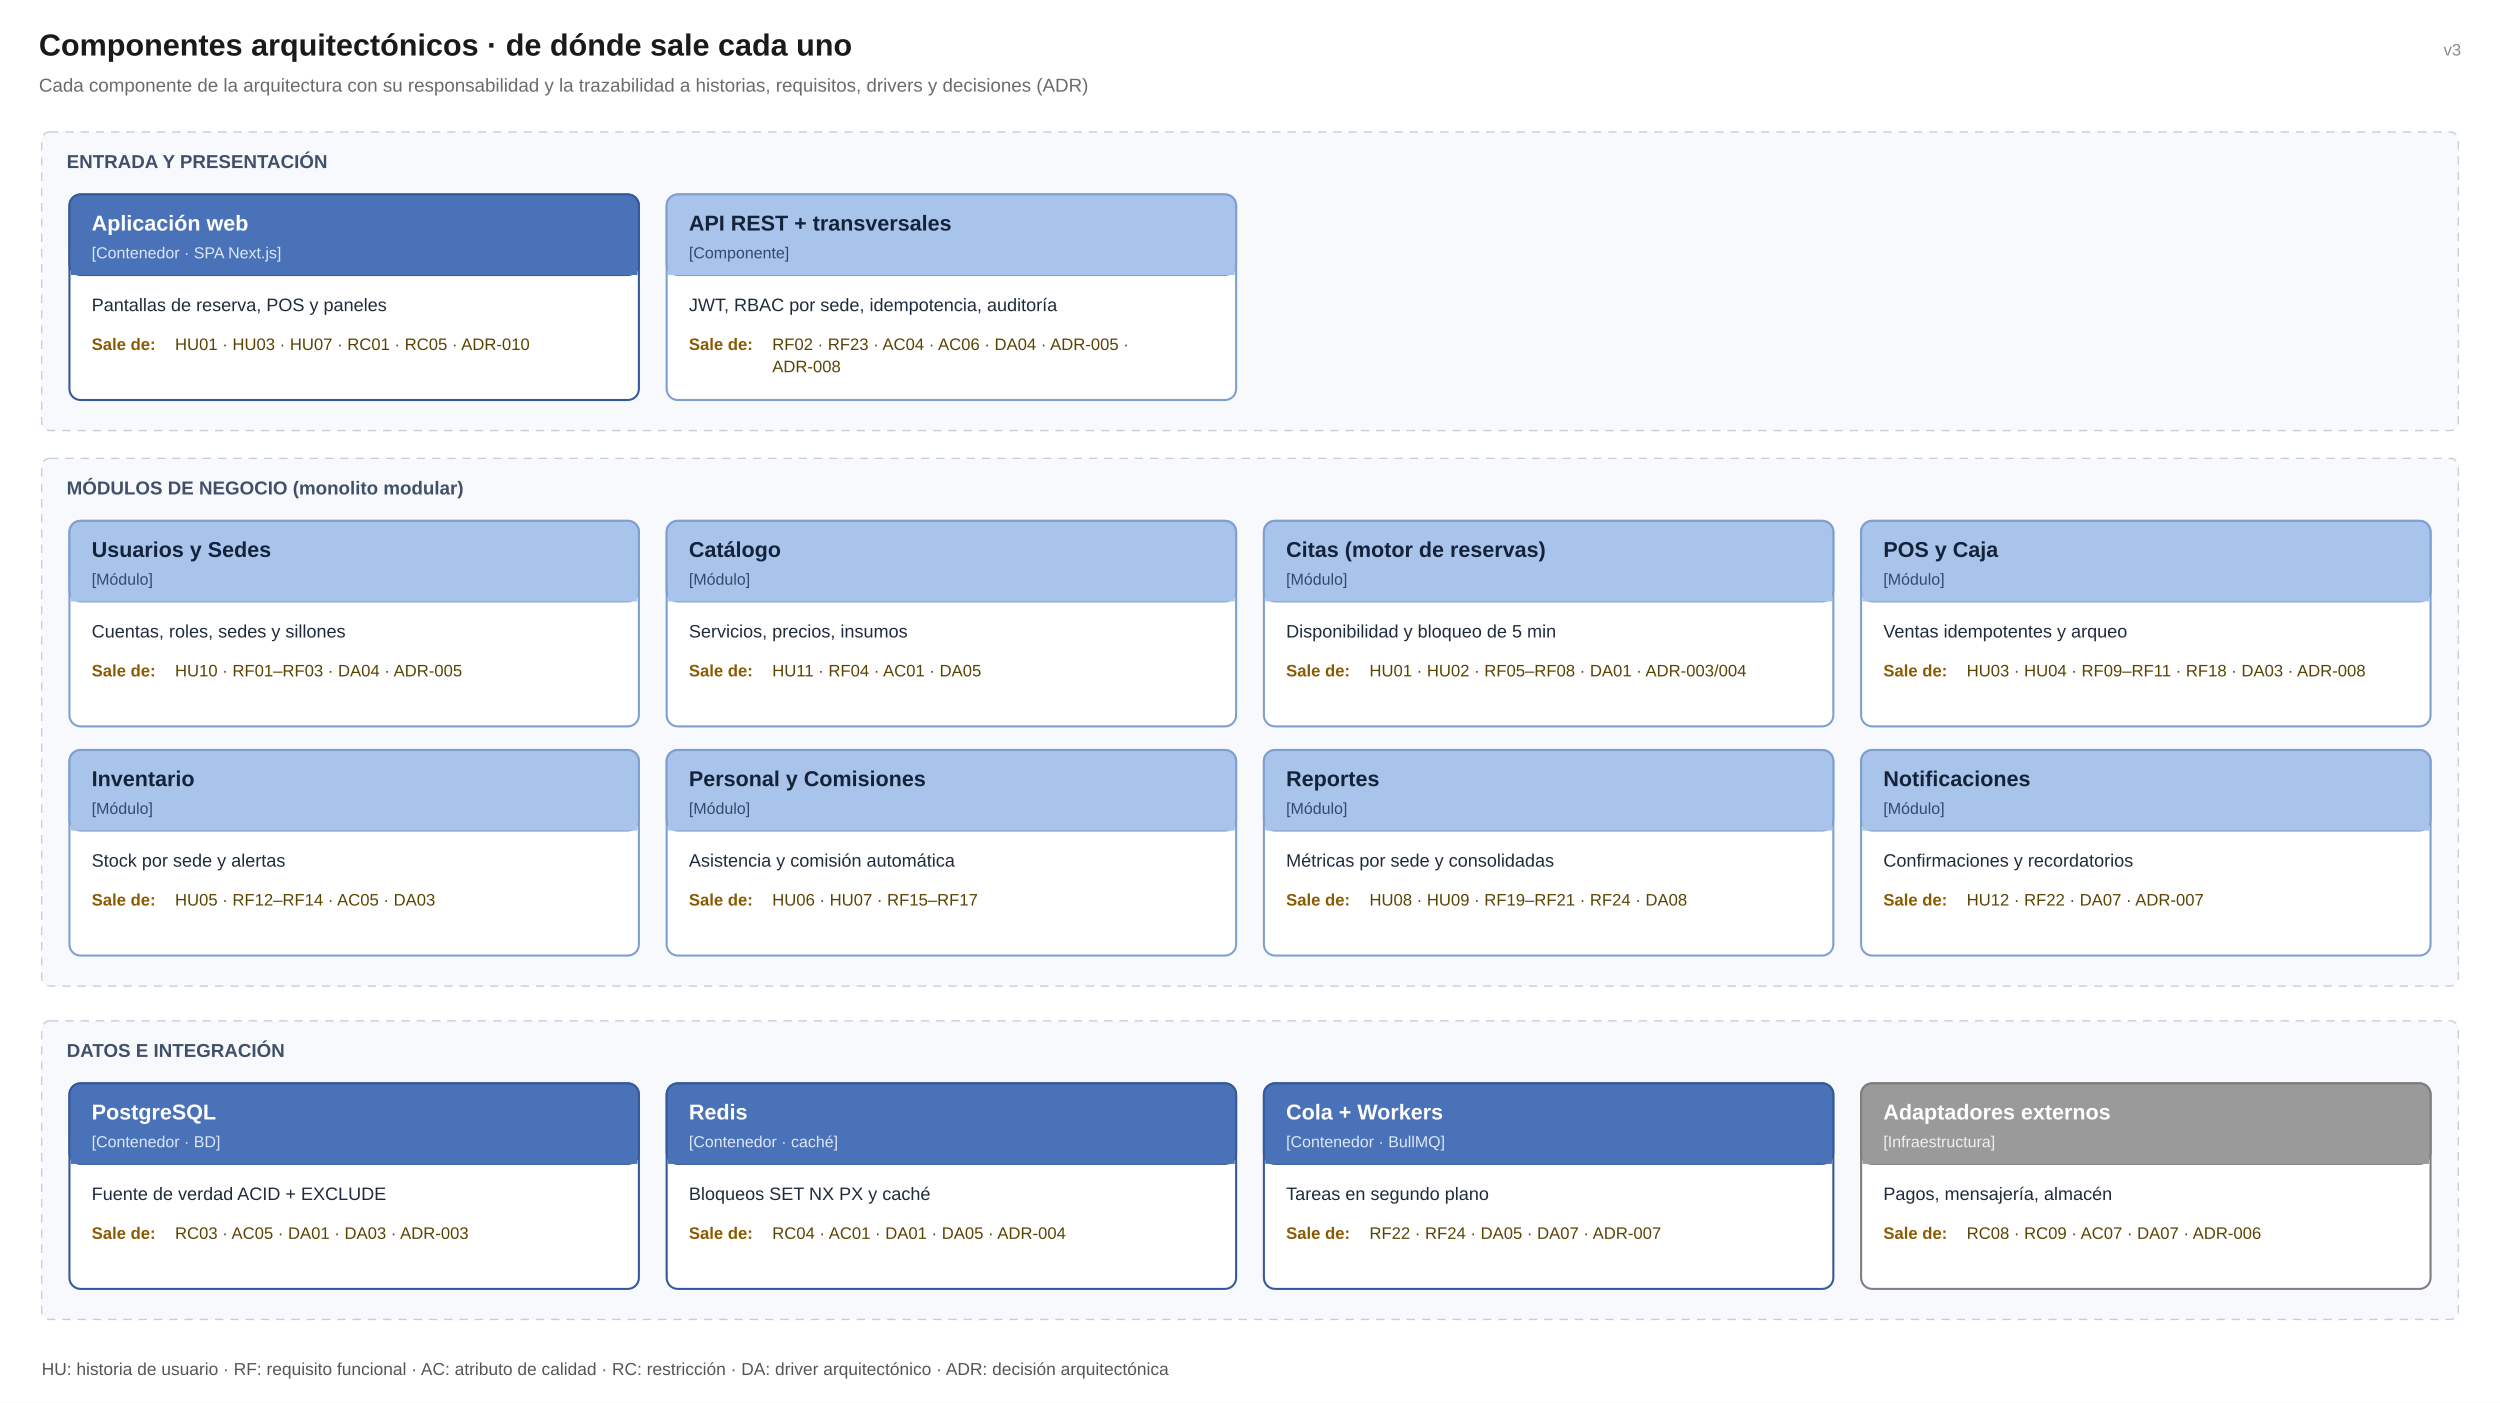
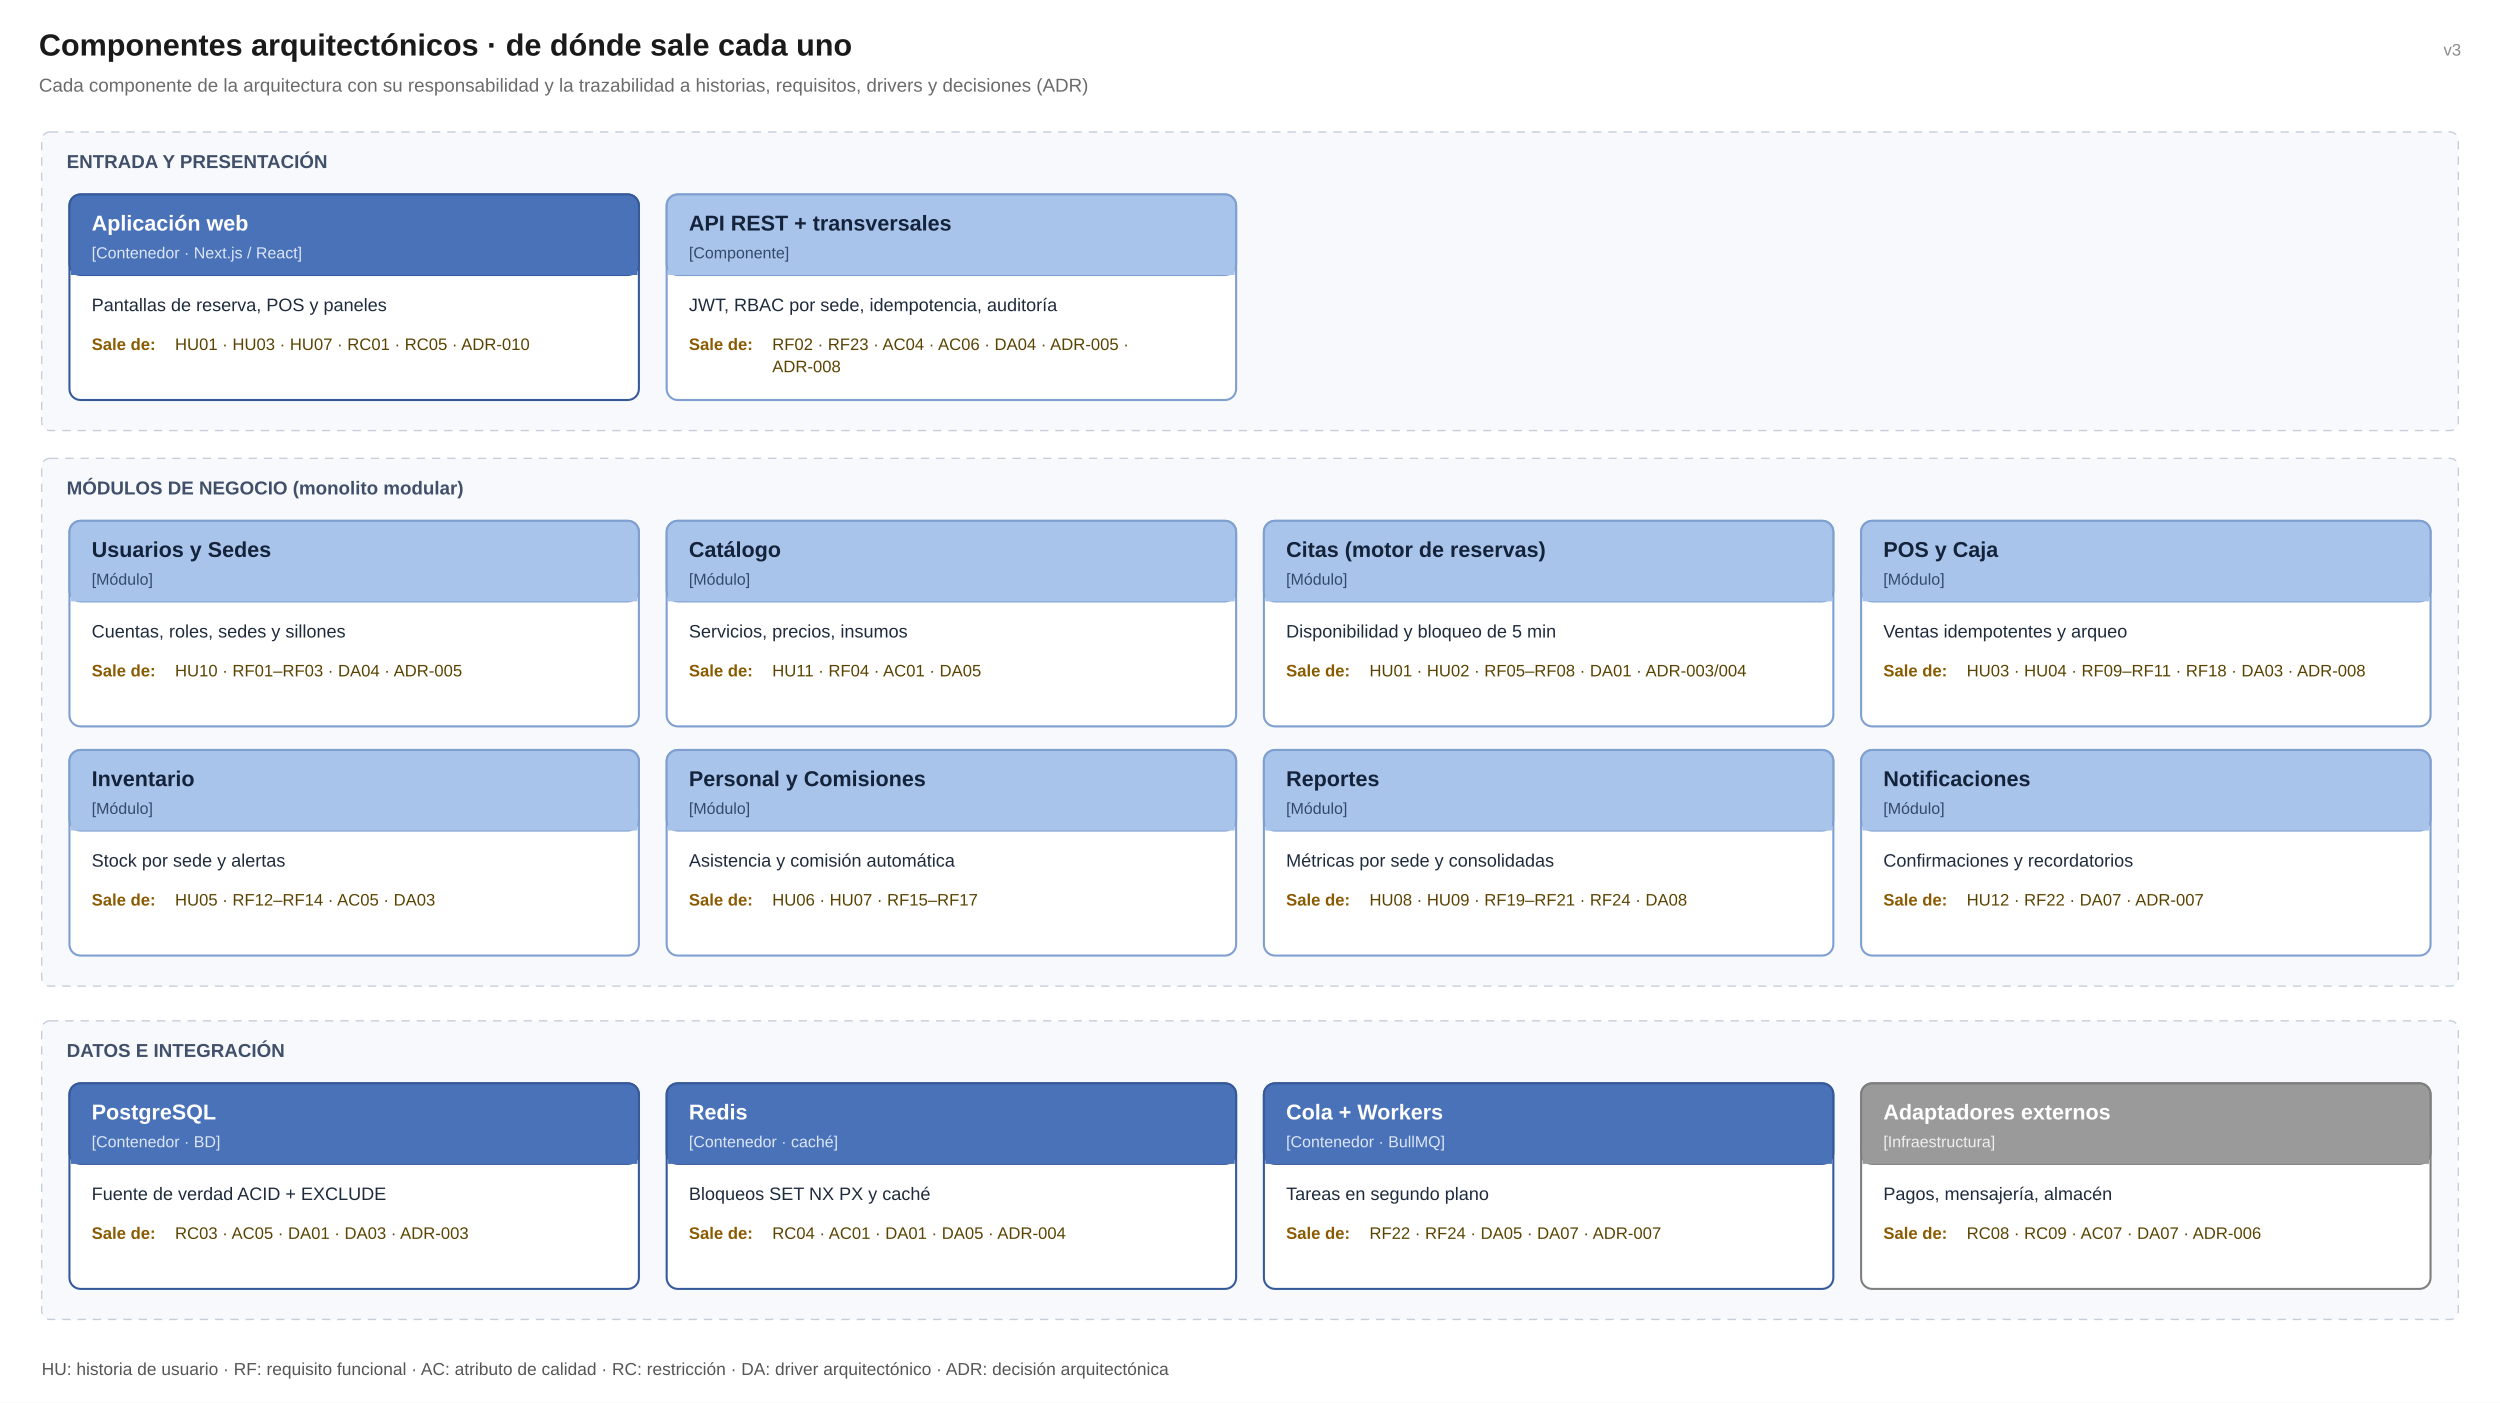
<svg xmlns="http://www.w3.org/2000/svg" width="1800" height="1010" viewBox="0 0 1800 1010">
  <defs>
    <marker id="ah" viewBox="0 0 10 10" refX="9.5" refY="5" markerWidth="9" markerHeight="9" orient="auto-start-reverse">
      <path d="M0,0 L10,5 L0,10 z" fill="#4D4D4D" />
    </marker>
    <marker id="ao" viewBox="0 0 12 12" refX="11" refY="6" markerWidth="11" markerHeight="11" orient="auto-start-reverse">
      <path d="M1,1 L11,6 L1,11" fill="none" stroke="#4D4D4D" stroke-width="1.4" />
    </marker>
    <marker id="at" viewBox="0 0 14 14" refX="13" refY="7" markerWidth="14" markerHeight="14" orient="auto-start-reverse">
      <path d="M1,1 L13,7 L1,13 z" fill="#FFFFFF" stroke="#4D4D4D" stroke-width="1.3" />
    </marker>
    <marker id="ad" viewBox="0 0 18 12" refX="1" refY="6" markerWidth="16" markerHeight="11" orient="auto">
      <path d="M1,6 L9,1 L17,6 L9,11 z" fill="#3E4A5C" />
    </marker>
  </defs>
  <rect width="100%" height="100%" fill="#FFFFFF" />
  <text x="28" y="40" font-family="Arial, Helvetica, sans-serif" font-size="22" font-weight="bold" font-style="normal" fill="#1A1A1A" text-anchor="start">Componentes arquitectónicos · de dónde sale cada uno</text>
  <text x="28" y="66" font-family="Arial, Helvetica, sans-serif" font-size="13.5" font-weight="normal" font-style="normal" fill="#6A6A6A" text-anchor="start">Cada componente de la arquitectura con su responsabilidad y la trazabilidad a historias, requisitos, drivers y decisiones (ADR)</text>
  <text x="1772" y="40" font-family="Arial, Helvetica, sans-serif" font-size="12" font-weight="normal" font-style="normal" fill="#8A8A8A" text-anchor="end">v3</text>
  <rect x="30" y="95" width="1740" height="215" rx="6" fill="#F7F9FC" stroke="#C5CEDB" stroke-dasharray="6 5" />
  <text x="48" y="121" font-family="Arial, Helvetica, sans-serif" font-size="13.5" font-weight="bold" font-style="normal" fill="#41506A" text-anchor="start">ENTRADA Y PRESENTACIÓN</text>
  <rect x="50" y="140" width="410" height="148" rx="8" fill="#FFFFFF" stroke="#36599A" stroke-width="1.5" />
  <rect x="50" y="140" width="410" height="58" rx="8" fill="#4A72B8" stroke="#36599A" stroke-width="1.5" />
  <rect x="51" y="180" width="408" height="18" fill="#4A72B8" />
  <text x="66" y="166" font-family="Arial, Helvetica, sans-serif" font-size="15.5" font-weight="bold" font-style="normal" fill="#FFFFFF" text-anchor="start">Aplicación web</text>
-   <text x="66" y="186" font-family="Arial, Helvetica, sans-serif" font-size="11.5" font-weight="normal" font-style="normal" fill="#DCE6F6" text-anchor="start">[Contenedor · SPA Next.js]</text>
+   <text x="66" y="186" font-family="Arial, Helvetica, sans-serif" font-size="11.5" font-weight="normal" font-style="normal" fill="#DCE6F6" text-anchor="start">[Contenedor · Next.js / React]</text>
  <text x="66" y="224" font-family="Arial, Helvetica, sans-serif" font-size="13" font-weight="normal" font-style="normal" fill="#1E2B3C" text-anchor="start">Pantallas de reserva, POS y paneles</text>
  <text x="66" y="252" font-family="Arial, Helvetica, sans-serif" font-size="12" font-weight="bold" font-style="normal" fill="#8A5A00" text-anchor="start">Sale de:</text>
  <text x="126" y="252" font-family="Arial, Helvetica, sans-serif" font-size="12" font-weight="normal" font-style="normal" fill="#5A4300" text-anchor="start">HU01 · HU03 · HU07 · RC01 · RC05 · ADR-010</text>
  <rect x="480" y="140" width="410" height="148" rx="8" fill="#FFFFFF" stroke="#7E9FD0" stroke-width="1.5" />
  <rect x="480" y="140" width="410" height="58" rx="8" fill="#A9C4EB" stroke="#7E9FD0" stroke-width="1.5" />
  <rect x="481" y="180" width="408" height="18" fill="#A9C4EB" />
  <text x="496" y="166" font-family="Arial, Helvetica, sans-serif" font-size="15.5" font-weight="bold" font-style="normal" fill="#14233A" text-anchor="start">API REST + transversales</text>
  <text x="496" y="186" font-family="Arial, Helvetica, sans-serif" font-size="11.5" font-weight="normal" font-style="normal" fill="#33496B" text-anchor="start">[Componente]</text>
  <text x="496" y="224" font-family="Arial, Helvetica, sans-serif" font-size="13" font-weight="normal" font-style="normal" fill="#1E2B3C" text-anchor="start">JWT, RBAC por sede, idempotencia, auditoría</text>
  <text x="496" y="252" font-family="Arial, Helvetica, sans-serif" font-size="12" font-weight="bold" font-style="normal" fill="#8A5A00" text-anchor="start">Sale de:</text>
  <text x="556" y="252" font-family="Arial, Helvetica, sans-serif" font-size="12" font-weight="normal" font-style="normal" fill="#5A4300" text-anchor="start">RF02 · RF23 · AC04 · AC06 · DA04 · ADR-005 ·</text>
  <text x="556" y="268" font-family="Arial, Helvetica, sans-serif" font-size="12" font-weight="normal" font-style="normal" fill="#5A4300" text-anchor="start">ADR-008</text>
  <rect x="30" y="330" width="1740" height="380" rx="6" fill="#F7F9FC" stroke="#C5CEDB" stroke-dasharray="6 5" />
  <text x="48" y="356" font-family="Arial, Helvetica, sans-serif" font-size="13.5" font-weight="bold" font-style="normal" fill="#41506A" text-anchor="start">MÓDULOS DE NEGOCIO (monolito modular)</text>
  <rect x="50" y="375" width="410" height="148" rx="8" fill="#FFFFFF" stroke="#7E9FD0" stroke-width="1.5" />
  <rect x="50" y="375" width="410" height="58" rx="8" fill="#A9C4EB" stroke="#7E9FD0" stroke-width="1.5" />
  <rect x="51" y="415" width="408" height="18" fill="#A9C4EB" />
  <text x="66" y="401" font-family="Arial, Helvetica, sans-serif" font-size="15.5" font-weight="bold" font-style="normal" fill="#14233A" text-anchor="start">Usuarios y Sedes</text>
  <text x="66" y="421" font-family="Arial, Helvetica, sans-serif" font-size="11.5" font-weight="normal" font-style="normal" fill="#33496B" text-anchor="start">[Módulo]</text>
  <text x="66" y="459" font-family="Arial, Helvetica, sans-serif" font-size="13" font-weight="normal" font-style="normal" fill="#1E2B3C" text-anchor="start">Cuentas, roles, sedes y sillones</text>
  <text x="66" y="487" font-family="Arial, Helvetica, sans-serif" font-size="12" font-weight="bold" font-style="normal" fill="#8A5A00" text-anchor="start">Sale de:</text>
  <text x="126" y="487" font-family="Arial, Helvetica, sans-serif" font-size="12" font-weight="normal" font-style="normal" fill="#5A4300" text-anchor="start">HU10 · RF01–RF03 · DA04 · ADR-005</text>
  <rect x="480" y="375" width="410" height="148" rx="8" fill="#FFFFFF" stroke="#7E9FD0" stroke-width="1.5" />
  <rect x="480" y="375" width="410" height="58" rx="8" fill="#A9C4EB" stroke="#7E9FD0" stroke-width="1.5" />
  <rect x="481" y="415" width="408" height="18" fill="#A9C4EB" />
  <text x="496" y="401" font-family="Arial, Helvetica, sans-serif" font-size="15.5" font-weight="bold" font-style="normal" fill="#14233A" text-anchor="start">Catálogo</text>
  <text x="496" y="421" font-family="Arial, Helvetica, sans-serif" font-size="11.5" font-weight="normal" font-style="normal" fill="#33496B" text-anchor="start">[Módulo]</text>
  <text x="496" y="459" font-family="Arial, Helvetica, sans-serif" font-size="13" font-weight="normal" font-style="normal" fill="#1E2B3C" text-anchor="start">Servicios, precios, insumos</text>
  <text x="496" y="487" font-family="Arial, Helvetica, sans-serif" font-size="12" font-weight="bold" font-style="normal" fill="#8A5A00" text-anchor="start">Sale de:</text>
  <text x="556" y="487" font-family="Arial, Helvetica, sans-serif" font-size="12" font-weight="normal" font-style="normal" fill="#5A4300" text-anchor="start">HU11 · RF04 · AC01 · DA05</text>
  <rect x="910" y="375" width="410" height="148" rx="8" fill="#FFFFFF" stroke="#7E9FD0" stroke-width="1.5" />
  <rect x="910" y="375" width="410" height="58" rx="8" fill="#A9C4EB" stroke="#7E9FD0" stroke-width="1.5" />
  <rect x="911" y="415" width="408" height="18" fill="#A9C4EB" />
  <text x="926" y="401" font-family="Arial, Helvetica, sans-serif" font-size="15.5" font-weight="bold" font-style="normal" fill="#14233A" text-anchor="start">Citas (motor de reservas)</text>
  <text x="926" y="421" font-family="Arial, Helvetica, sans-serif" font-size="11.5" font-weight="normal" font-style="normal" fill="#33496B" text-anchor="start">[Módulo]</text>
  <text x="926" y="459" font-family="Arial, Helvetica, sans-serif" font-size="13" font-weight="normal" font-style="normal" fill="#1E2B3C" text-anchor="start">Disponibilidad y bloqueo de 5 min</text>
  <text x="926" y="487" font-family="Arial, Helvetica, sans-serif" font-size="12" font-weight="bold" font-style="normal" fill="#8A5A00" text-anchor="start">Sale de:</text>
  <text x="986" y="487" font-family="Arial, Helvetica, sans-serif" font-size="12" font-weight="normal" font-style="normal" fill="#5A4300" text-anchor="start">HU01 · HU02 · RF05–RF08 · DA01 · ADR-003/004</text>
  <rect x="1340" y="375" width="410" height="148" rx="8" fill="#FFFFFF" stroke="#7E9FD0" stroke-width="1.5" />
  <rect x="1340" y="375" width="410" height="58" rx="8" fill="#A9C4EB" stroke="#7E9FD0" stroke-width="1.5" />
  <rect x="1341" y="415" width="408" height="18" fill="#A9C4EB" />
  <text x="1356" y="401" font-family="Arial, Helvetica, sans-serif" font-size="15.5" font-weight="bold" font-style="normal" fill="#14233A" text-anchor="start">POS y Caja</text>
  <text x="1356" y="421" font-family="Arial, Helvetica, sans-serif" font-size="11.5" font-weight="normal" font-style="normal" fill="#33496B" text-anchor="start">[Módulo]</text>
  <text x="1356" y="459" font-family="Arial, Helvetica, sans-serif" font-size="13" font-weight="normal" font-style="normal" fill="#1E2B3C" text-anchor="start">Ventas idempotentes y arqueo</text>
  <text x="1356" y="487" font-family="Arial, Helvetica, sans-serif" font-size="12" font-weight="bold" font-style="normal" fill="#8A5A00" text-anchor="start">Sale de:</text>
  <text x="1416" y="487" font-family="Arial, Helvetica, sans-serif" font-size="12" font-weight="normal" font-style="normal" fill="#5A4300" text-anchor="start">HU03 · HU04 · RF09–RF11 · RF18 · DA03 · ADR-008</text>
  <rect x="50" y="540" width="410" height="148" rx="8" fill="#FFFFFF" stroke="#7E9FD0" stroke-width="1.5" />
  <rect x="50" y="540" width="410" height="58" rx="8" fill="#A9C4EB" stroke="#7E9FD0" stroke-width="1.5" />
  <rect x="51" y="580" width="408" height="18" fill="#A9C4EB" />
  <text x="66" y="566" font-family="Arial, Helvetica, sans-serif" font-size="15.5" font-weight="bold" font-style="normal" fill="#14233A" text-anchor="start">Inventario</text>
  <text x="66" y="586" font-family="Arial, Helvetica, sans-serif" font-size="11.5" font-weight="normal" font-style="normal" fill="#33496B" text-anchor="start">[Módulo]</text>
  <text x="66" y="624" font-family="Arial, Helvetica, sans-serif" font-size="13" font-weight="normal" font-style="normal" fill="#1E2B3C" text-anchor="start">Stock por sede y alertas</text>
  <text x="66" y="652" font-family="Arial, Helvetica, sans-serif" font-size="12" font-weight="bold" font-style="normal" fill="#8A5A00" text-anchor="start">Sale de:</text>
  <text x="126" y="652" font-family="Arial, Helvetica, sans-serif" font-size="12" font-weight="normal" font-style="normal" fill="#5A4300" text-anchor="start">HU05 · RF12–RF14 · AC05 · DA03</text>
  <rect x="480" y="540" width="410" height="148" rx="8" fill="#FFFFFF" stroke="#7E9FD0" stroke-width="1.5" />
  <rect x="480" y="540" width="410" height="58" rx="8" fill="#A9C4EB" stroke="#7E9FD0" stroke-width="1.5" />
  <rect x="481" y="580" width="408" height="18" fill="#A9C4EB" />
  <text x="496" y="566" font-family="Arial, Helvetica, sans-serif" font-size="15.5" font-weight="bold" font-style="normal" fill="#14233A" text-anchor="start">Personal y Comisiones</text>
  <text x="496" y="586" font-family="Arial, Helvetica, sans-serif" font-size="11.5" font-weight="normal" font-style="normal" fill="#33496B" text-anchor="start">[Módulo]</text>
  <text x="496" y="624" font-family="Arial, Helvetica, sans-serif" font-size="13" font-weight="normal" font-style="normal" fill="#1E2B3C" text-anchor="start">Asistencia y comisión automática</text>
  <text x="496" y="652" font-family="Arial, Helvetica, sans-serif" font-size="12" font-weight="bold" font-style="normal" fill="#8A5A00" text-anchor="start">Sale de:</text>
  <text x="556" y="652" font-family="Arial, Helvetica, sans-serif" font-size="12" font-weight="normal" font-style="normal" fill="#5A4300" text-anchor="start">HU06 · HU07 · RF15–RF17</text>
  <rect x="910" y="540" width="410" height="148" rx="8" fill="#FFFFFF" stroke="#7E9FD0" stroke-width="1.5" />
  <rect x="910" y="540" width="410" height="58" rx="8" fill="#A9C4EB" stroke="#7E9FD0" stroke-width="1.5" />
  <rect x="911" y="580" width="408" height="18" fill="#A9C4EB" />
  <text x="926" y="566" font-family="Arial, Helvetica, sans-serif" font-size="15.5" font-weight="bold" font-style="normal" fill="#14233A" text-anchor="start">Reportes</text>
  <text x="926" y="586" font-family="Arial, Helvetica, sans-serif" font-size="11.5" font-weight="normal" font-style="normal" fill="#33496B" text-anchor="start">[Módulo]</text>
  <text x="926" y="624" font-family="Arial, Helvetica, sans-serif" font-size="13" font-weight="normal" font-style="normal" fill="#1E2B3C" text-anchor="start">Métricas por sede y consolidadas</text>
  <text x="926" y="652" font-family="Arial, Helvetica, sans-serif" font-size="12" font-weight="bold" font-style="normal" fill="#8A5A00" text-anchor="start">Sale de:</text>
  <text x="986" y="652" font-family="Arial, Helvetica, sans-serif" font-size="12" font-weight="normal" font-style="normal" fill="#5A4300" text-anchor="start">HU08 · HU09 · RF19–RF21 · RF24 · DA08</text>
  <rect x="1340" y="540" width="410" height="148" rx="8" fill="#FFFFFF" stroke="#7E9FD0" stroke-width="1.5" />
  <rect x="1340" y="540" width="410" height="58" rx="8" fill="#A9C4EB" stroke="#7E9FD0" stroke-width="1.5" />
  <rect x="1341" y="580" width="408" height="18" fill="#A9C4EB" />
  <text x="1356" y="566" font-family="Arial, Helvetica, sans-serif" font-size="15.5" font-weight="bold" font-style="normal" fill="#14233A" text-anchor="start">Notificaciones</text>
  <text x="1356" y="586" font-family="Arial, Helvetica, sans-serif" font-size="11.5" font-weight="normal" font-style="normal" fill="#33496B" text-anchor="start">[Módulo]</text>
  <text x="1356" y="624" font-family="Arial, Helvetica, sans-serif" font-size="13" font-weight="normal" font-style="normal" fill="#1E2B3C" text-anchor="start">Confirmaciones y recordatorios</text>
  <text x="1356" y="652" font-family="Arial, Helvetica, sans-serif" font-size="12" font-weight="bold" font-style="normal" fill="#8A5A00" text-anchor="start">Sale de:</text>
  <text x="1416" y="652" font-family="Arial, Helvetica, sans-serif" font-size="12" font-weight="normal" font-style="normal" fill="#5A4300" text-anchor="start">HU12 · RF22 · DA07 · ADR-007</text>
  <rect x="30" y="735" width="1740" height="215" rx="6" fill="#F7F9FC" stroke="#C5CEDB" stroke-dasharray="6 5" />
  <text x="48" y="761" font-family="Arial, Helvetica, sans-serif" font-size="13.5" font-weight="bold" font-style="normal" fill="#41506A" text-anchor="start">DATOS E INTEGRACIÓN</text>
  <rect x="50" y="780" width="410" height="148" rx="8" fill="#FFFFFF" stroke="#36599A" stroke-width="1.5" />
  <rect x="50" y="780" width="410" height="58" rx="8" fill="#4A72B8" stroke="#36599A" stroke-width="1.5" />
  <rect x="51" y="820" width="408" height="18" fill="#4A72B8" />
  <text x="66" y="806" font-family="Arial, Helvetica, sans-serif" font-size="15.5" font-weight="bold" font-style="normal" fill="#FFFFFF" text-anchor="start">PostgreSQL</text>
  <text x="66" y="826" font-family="Arial, Helvetica, sans-serif" font-size="11.5" font-weight="normal" font-style="normal" fill="#DCE6F6" text-anchor="start">[Contenedor · BD]</text>
  <text x="66" y="864" font-family="Arial, Helvetica, sans-serif" font-size="13" font-weight="normal" font-style="normal" fill="#1E2B3C" text-anchor="start">Fuente de verdad ACID + EXCLUDE</text>
  <text x="66" y="892" font-family="Arial, Helvetica, sans-serif" font-size="12" font-weight="bold" font-style="normal" fill="#8A5A00" text-anchor="start">Sale de:</text>
  <text x="126" y="892" font-family="Arial, Helvetica, sans-serif" font-size="12" font-weight="normal" font-style="normal" fill="#5A4300" text-anchor="start">RC03 · AC05 · DA01 · DA03 · ADR-003</text>
  <rect x="480" y="780" width="410" height="148" rx="8" fill="#FFFFFF" stroke="#36599A" stroke-width="1.5" />
  <rect x="480" y="780" width="410" height="58" rx="8" fill="#4A72B8" stroke="#36599A" stroke-width="1.5" />
  <rect x="481" y="820" width="408" height="18" fill="#4A72B8" />
  <text x="496" y="806" font-family="Arial, Helvetica, sans-serif" font-size="15.5" font-weight="bold" font-style="normal" fill="#FFFFFF" text-anchor="start">Redis</text>
  <text x="496" y="826" font-family="Arial, Helvetica, sans-serif" font-size="11.5" font-weight="normal" font-style="normal" fill="#DCE6F6" text-anchor="start">[Contenedor · caché]</text>
  <text x="496" y="864" font-family="Arial, Helvetica, sans-serif" font-size="13" font-weight="normal" font-style="normal" fill="#1E2B3C" text-anchor="start">Bloqueos SET NX PX y caché</text>
  <text x="496" y="892" font-family="Arial, Helvetica, sans-serif" font-size="12" font-weight="bold" font-style="normal" fill="#8A5A00" text-anchor="start">Sale de:</text>
  <text x="556" y="892" font-family="Arial, Helvetica, sans-serif" font-size="12" font-weight="normal" font-style="normal" fill="#5A4300" text-anchor="start">RC04 · AC01 · DA01 · DA05 · ADR-004</text>
  <rect x="910" y="780" width="410" height="148" rx="8" fill="#FFFFFF" stroke="#36599A" stroke-width="1.5" />
  <rect x="910" y="780" width="410" height="58" rx="8" fill="#4A72B8" stroke="#36599A" stroke-width="1.5" />
  <rect x="911" y="820" width="408" height="18" fill="#4A72B8" />
  <text x="926" y="806" font-family="Arial, Helvetica, sans-serif" font-size="15.5" font-weight="bold" font-style="normal" fill="#FFFFFF" text-anchor="start">Cola + Workers</text>
  <text x="926" y="826" font-family="Arial, Helvetica, sans-serif" font-size="11.5" font-weight="normal" font-style="normal" fill="#DCE6F6" text-anchor="start">[Contenedor · BullMQ]</text>
  <text x="926" y="864" font-family="Arial, Helvetica, sans-serif" font-size="13" font-weight="normal" font-style="normal" fill="#1E2B3C" text-anchor="start">Tareas en segundo plano</text>
  <text x="926" y="892" font-family="Arial, Helvetica, sans-serif" font-size="12" font-weight="bold" font-style="normal" fill="#8A5A00" text-anchor="start">Sale de:</text>
  <text x="986" y="892" font-family="Arial, Helvetica, sans-serif" font-size="12" font-weight="normal" font-style="normal" fill="#5A4300" text-anchor="start">RF22 · RF24 · DA05 · DA07 · ADR-007</text>
  <rect x="1340" y="780" width="410" height="148" rx="8" fill="#FFFFFF" stroke="#7E7E7E" stroke-width="1.5" />
  <rect x="1340" y="780" width="410" height="58" rx="8" fill="#9A9A9A" stroke="#7E7E7E" stroke-width="1.5" />
  <rect x="1341" y="820" width="408" height="18" fill="#9A9A9A" />
  <text x="1356" y="806" font-family="Arial, Helvetica, sans-serif" font-size="15.5" font-weight="bold" font-style="normal" fill="#FFFFFF" text-anchor="start">Adaptadores externos</text>
  <text x="1356" y="826" font-family="Arial, Helvetica, sans-serif" font-size="11.5" font-weight="normal" font-style="normal" fill="#EFEFEF" text-anchor="start">[Infraestructura]</text>
  <text x="1356" y="864" font-family="Arial, Helvetica, sans-serif" font-size="13" font-weight="normal" font-style="normal" fill="#1E2B3C" text-anchor="start">Pagos, mensajería, almacén</text>
  <text x="1356" y="892" font-family="Arial, Helvetica, sans-serif" font-size="12" font-weight="bold" font-style="normal" fill="#8A5A00" text-anchor="start">Sale de:</text>
  <text x="1416" y="892" font-family="Arial, Helvetica, sans-serif" font-size="12" font-weight="normal" font-style="normal" fill="#5A4300" text-anchor="start">RC08 · RC09 · AC07 · DA07 · ADR-006</text>
  <text x="30" y="990" font-family="Arial, Helvetica, sans-serif" font-size="12.5" font-weight="normal" font-style="normal" fill="#555" text-anchor="start">HU: historia de usuario · RF: requisito funcional · AC: atributo de calidad · RC: restricción · DA: driver arquitectónico · ADR: decisión arquitectónica</text>
</svg>
